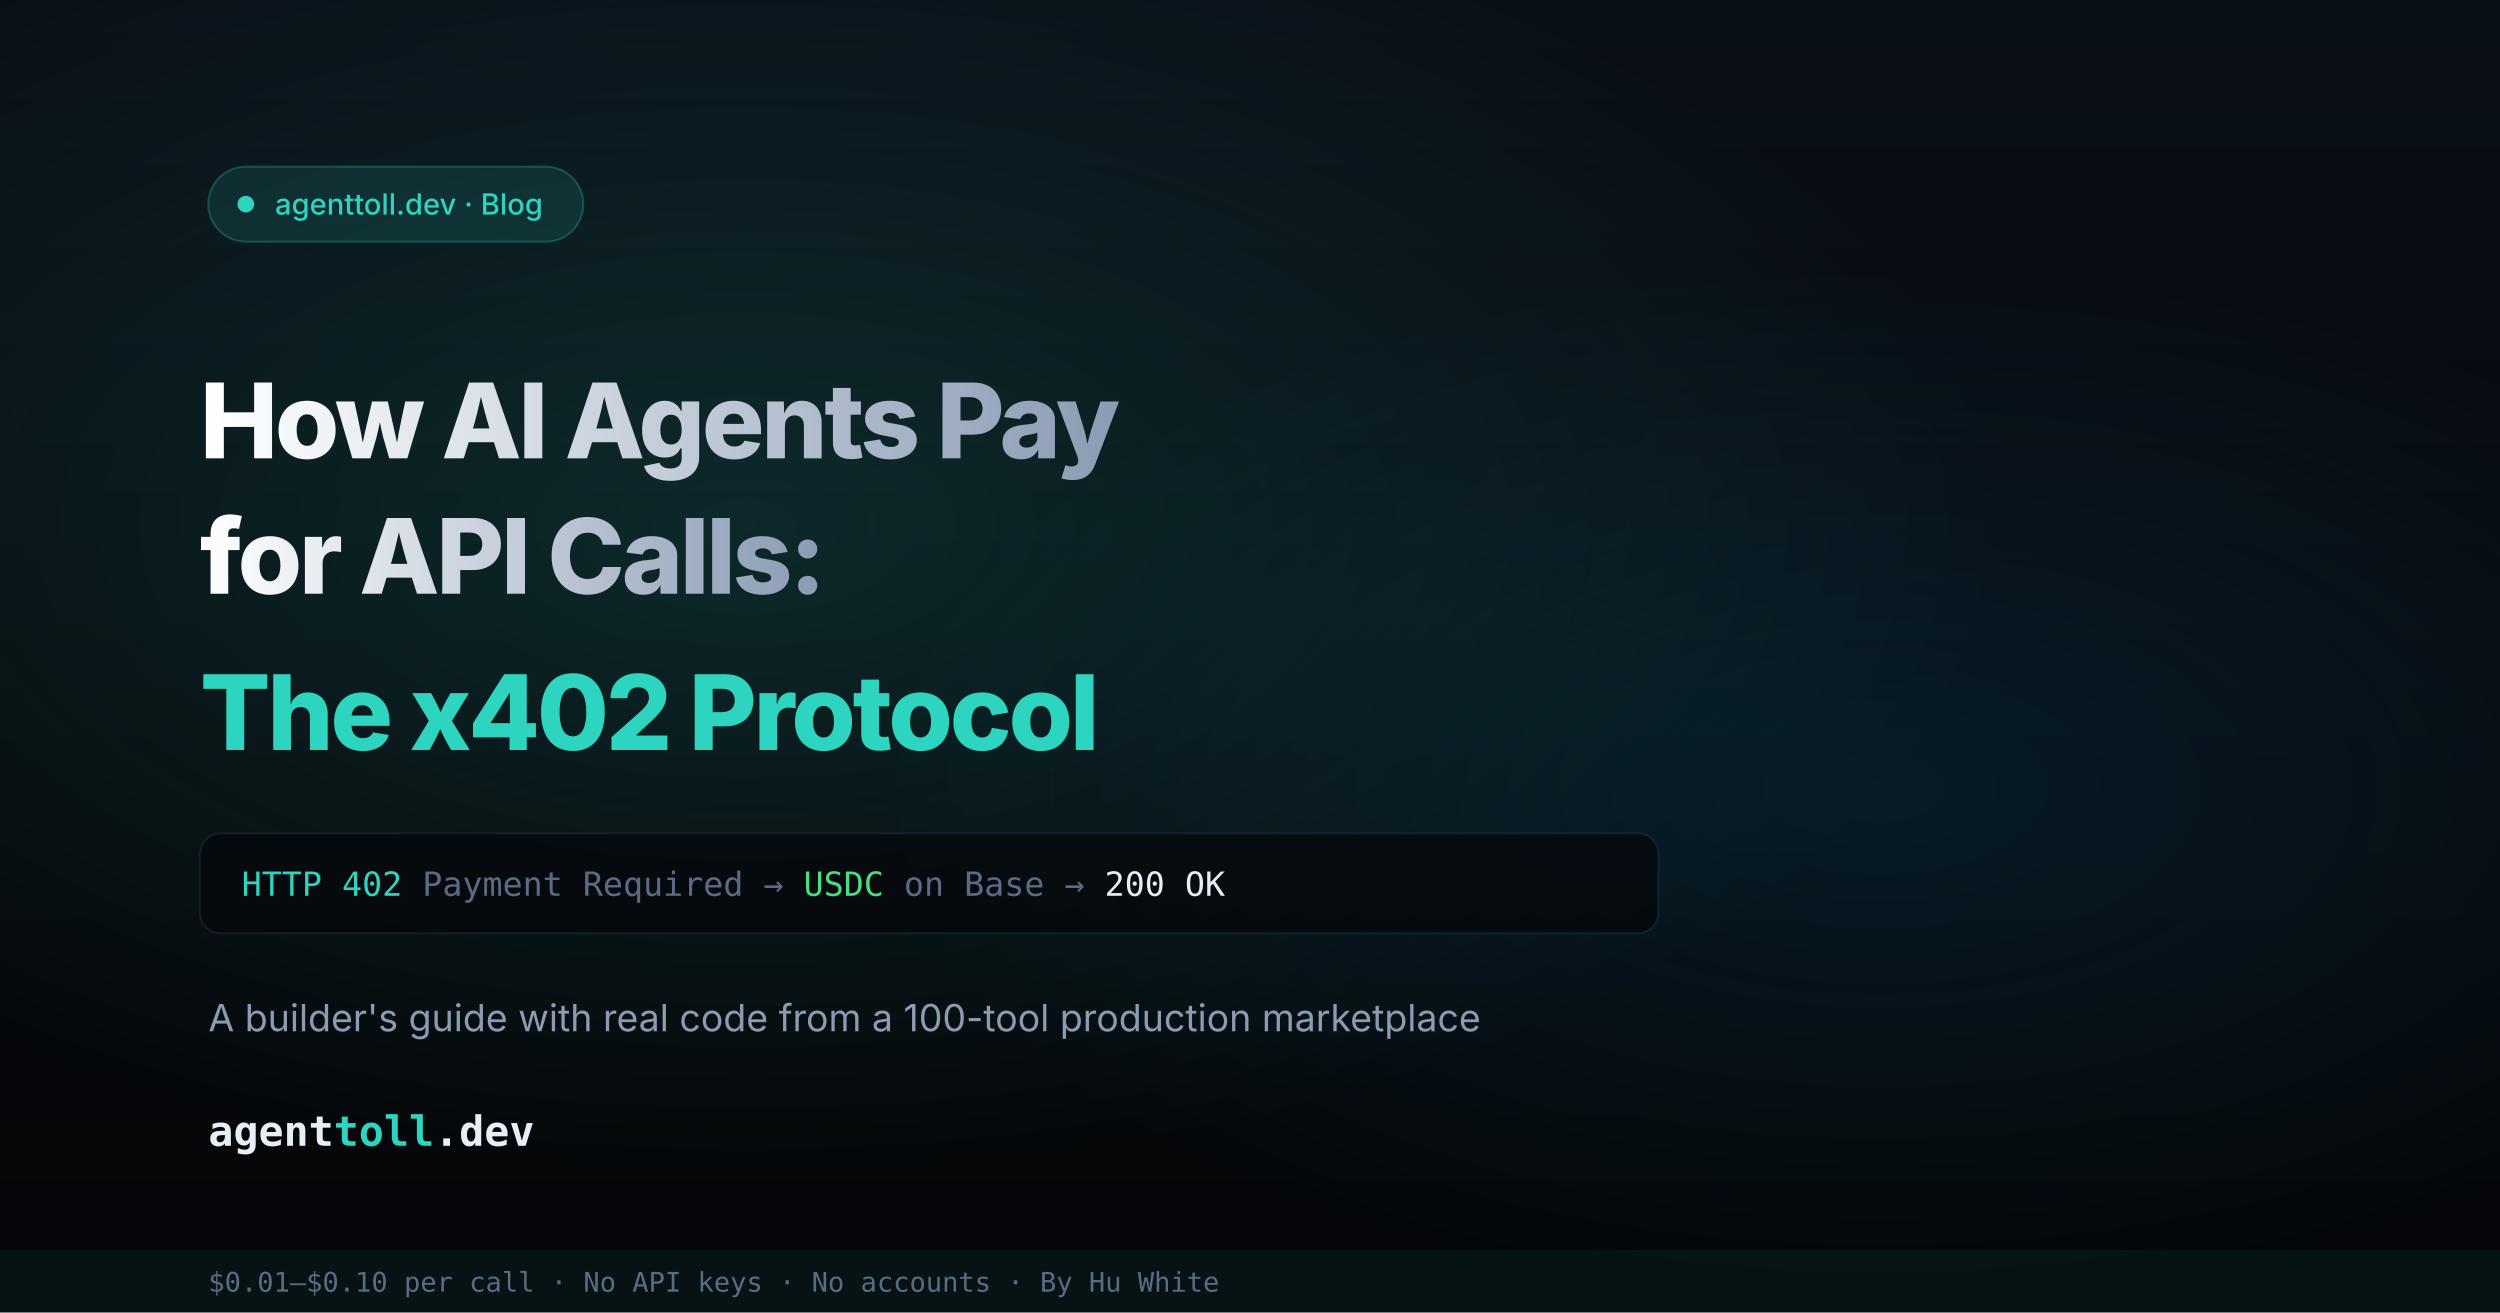
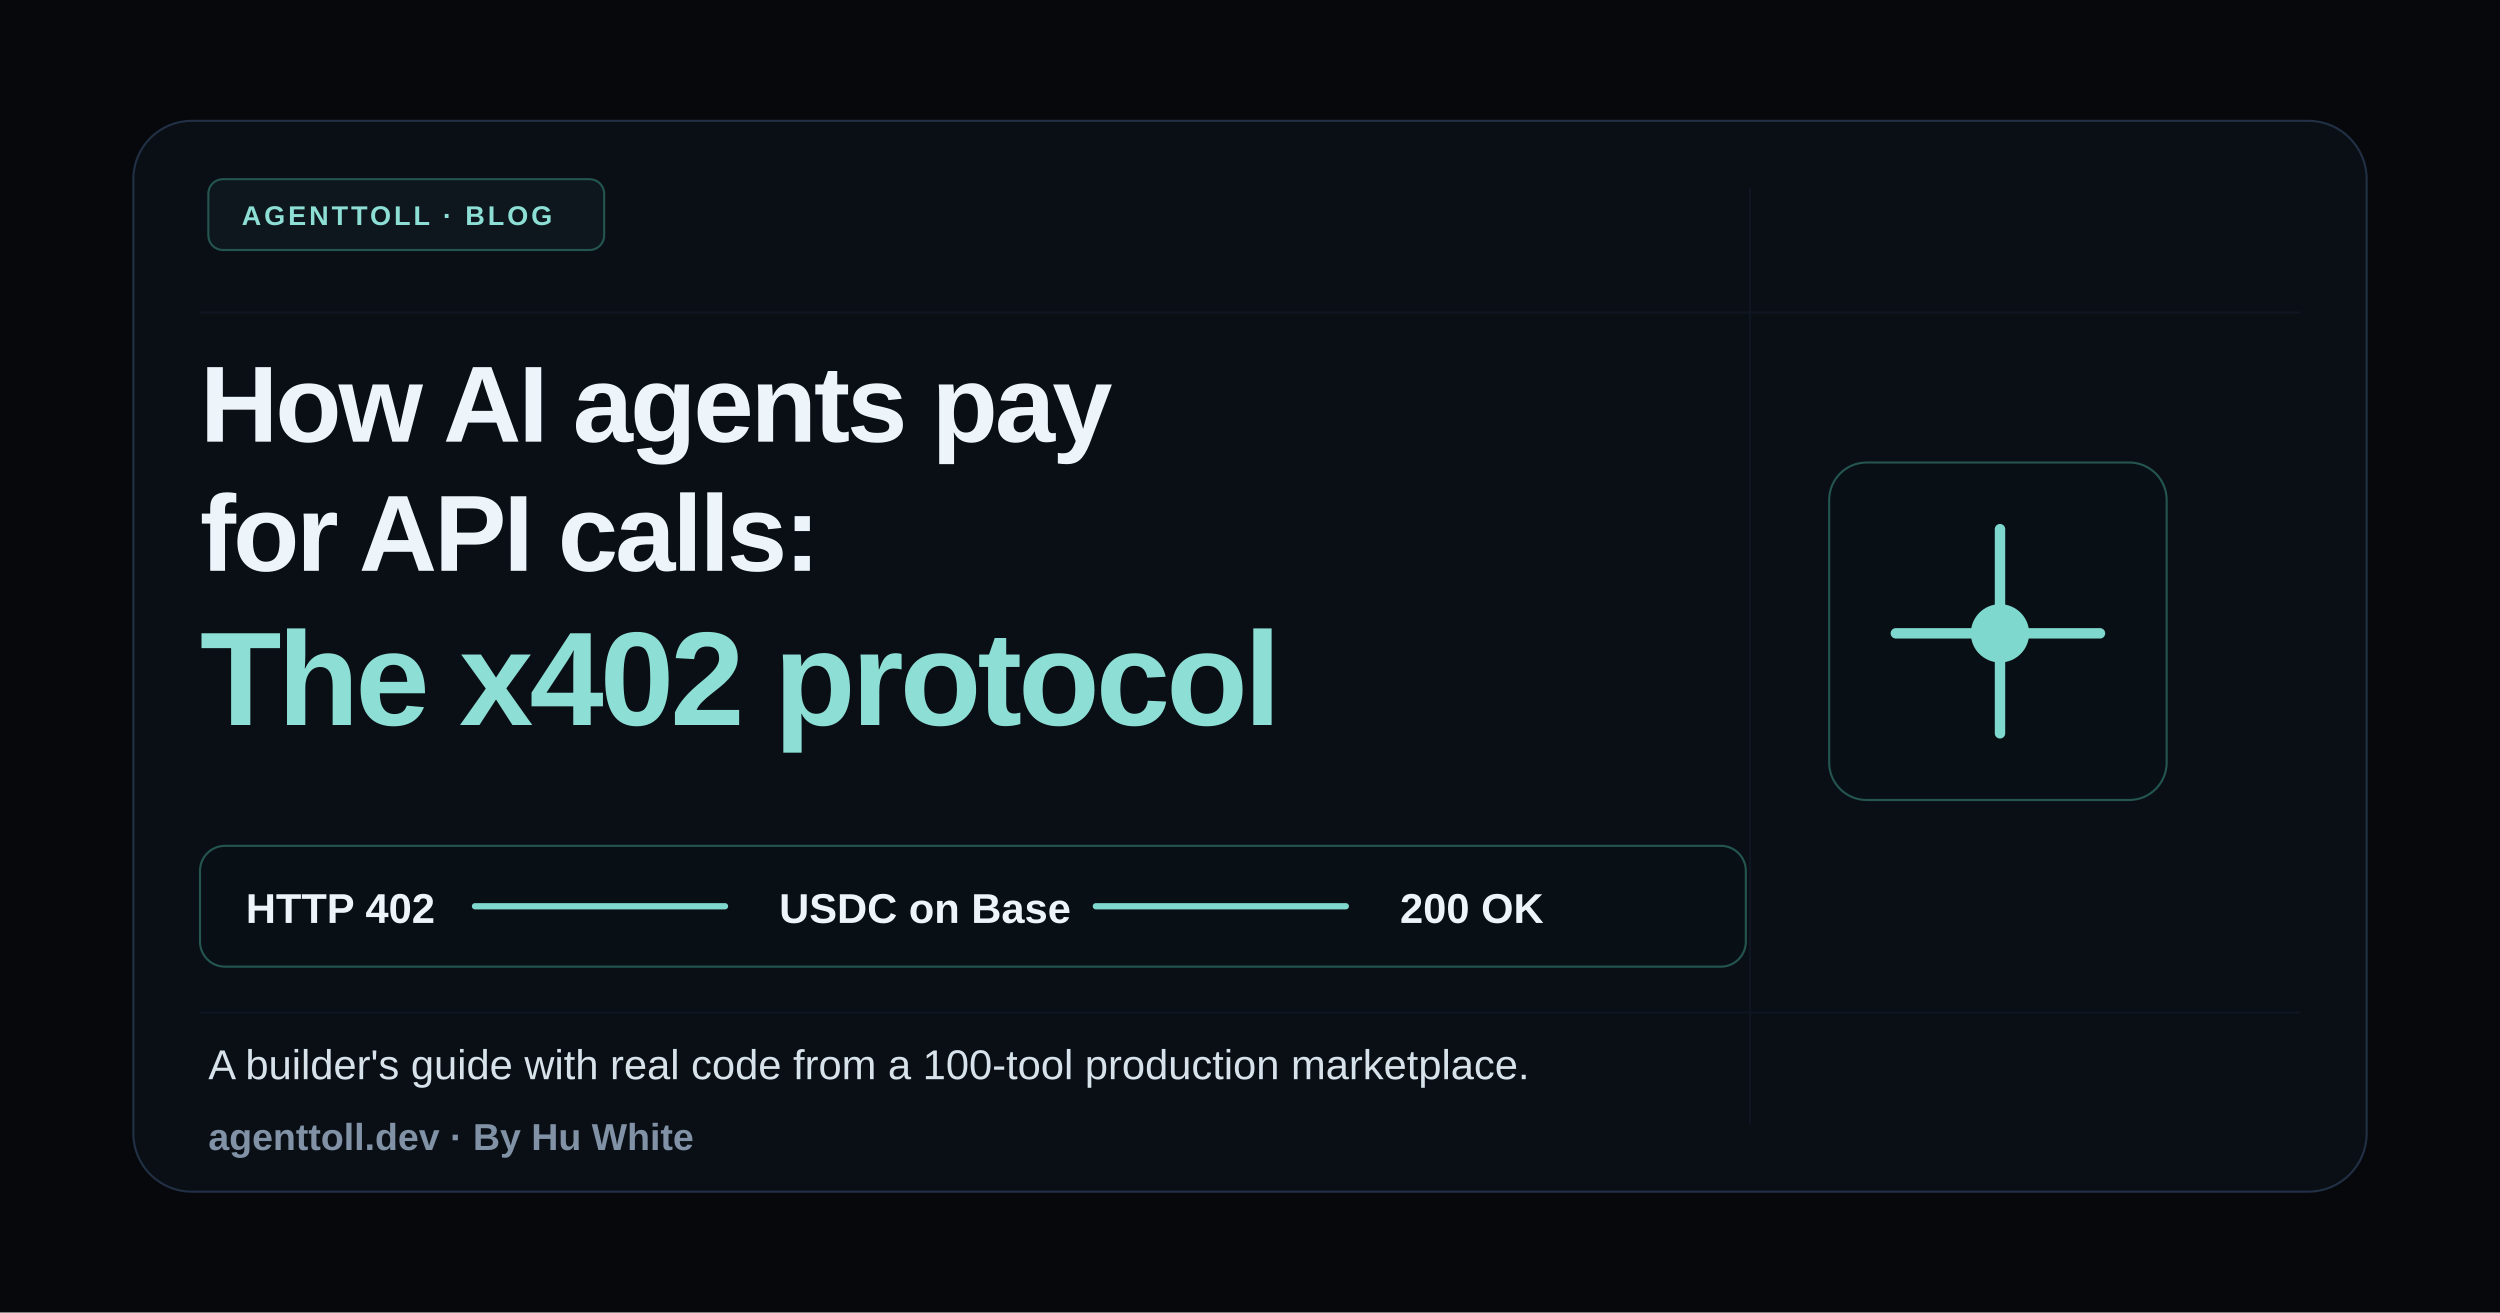
<svg xmlns="http://www.w3.org/2000/svg" width="1200" height="630" viewBox="0 0 1200 630">
-   <defs>
-     <linearGradient id="bg" x1="0" y1="0" x2="0" y2="1">
-       <stop offset="0%" stop-color="#0a1018" />
-       <stop offset="60%" stop-color="#06080c" />
-       <stop offset="100%" stop-color="#040608" />
-     </linearGradient>
-     <radialGradient id="glow1" cx="30%" cy="40%" r="50%">
-       <stop offset="0%" stop-color="#2dd4bf" stop-opacity="0.15" />
-       <stop offset="100%" stop-color="#2dd4bf" stop-opacity="0" />
-     </radialGradient>
-     <radialGradient id="glow2" cx="75%" cy="60%" r="40%">
-       <stop offset="0%" stop-color="#0ea5e9" stop-opacity="0.12" />
-       <stop offset="100%" stop-color="#0ea5e9" stop-opacity="0" />
-     </radialGradient>
-     <linearGradient id="chrome" x1="0" y1="0" x2="1" y2="0">
-       <stop offset="0%" stop-color="#ffffff" />
-       <stop offset="100%" stop-color="#8b9bb4" />
-     </linearGradient>
-   </defs>
-   <rect width="1200" height="630" fill="url(#bg)" />
-   <rect width="1200" height="630" fill="url(#glow1)" />
-   <rect width="1200" height="630" fill="url(#glow2)" />
-   <rect x="100" y="80" width="180" height="36" rx="18" fill="rgba(45,212,191,0.12)" stroke="rgba(45,212,191,0.25)" stroke-width="1" />
-   <circle cx="118" cy="98" r="4" fill="#2dd4bf" />
-   <text x="132" y="103" font-family="Inter, system-ui, sans-serif" font-size="14" font-weight="500" fill="#2dd4bf">agenttoll.dev · Blog</text>
-   <text x="96" y="220" font-family="Inter, system-ui, sans-serif" font-size="50" font-weight="800" fill="url(#chrome)" letter-spacing="-1.5">
-     How AI Agents Pay
-   </text>
-   <text x="96" y="285" font-family="Inter, system-ui, sans-serif" font-size="50" font-weight="800" fill="url(#chrome)" letter-spacing="-1.5">
-     for API Calls:
-   </text>
-   <text x="96" y="360" font-family="Inter, system-ui, sans-serif" font-size="50" font-weight="800" fill="#2dd4bf" letter-spacing="-1.5">
-     The x402 Protocol
-   </text>
-   <rect x="96" y="400" width="700" height="48" rx="10" fill="rgba(6,8,12,0.8)" stroke="rgba(56,78,112,0.25)" stroke-width="1" />
-   <text x="116" y="430" font-family="'JetBrains Mono', monospace" font-size="16" fill="#5a6b85">
-     <tspan fill="#2dd4bf">HTTP 402</tspan> Payment Required → <tspan fill="#4ade80">USDC</tspan> on Base → <tspan fill="#e8eef6">200 OK</tspan>
-   </text>
-   <text x="100" y="495" font-family="Inter, system-ui, sans-serif" font-size="18" fill="#8b9bb4">
-     A builder's guide with real code from a 100-tool production marketplace
-   </text>
-   <text x="100" y="550" font-family="'JetBrains Mono', monospace" font-size="20" font-weight="600" fill="#e8eef6">
-     agent<tspan fill="#2dd4bf">toll</tspan>.dev
-   </text>
-   <rect x="0" y="600" width="1200" height="30" fill="rgba(45,212,191,0.06)" />
-   <text x="100" y="620" font-family="'JetBrains Mono', monospace" font-size="13" fill="#5a6b85">
-     $0.01–$0.10 per call · No API keys · No accounts · By Hu White
-   </text>
+   <rect width="1200" height="630" fill="#06080c" />
+   <rect x="64" y="58" width="1072" height="514" rx="28" fill="#0a0f16" stroke="#213044" stroke-width="1" />
+   <g opacity="0.38" stroke="#182233" stroke-width="1">
+     <path d="M96 150H1104" />
+     <path d="M96 486H1104" />
+     <path d="M840 90V540" />
+   </g>
+   <g transform="translate(100 86)">
+     <rect x="0" y="0" width="190" height="34" rx="7" fill="#0d171d" stroke="#24564f" />
+     <text x="16" y="22" font-family="Arial, Helvetica, sans-serif" font-size="13" font-weight="700" letter-spacing="1.4" fill="#8ddfd5">AGENTTOLL · BLOG</text>
+   </g>
+   <text x="96" y="212" font-family="Arial, Helvetica, sans-serif" font-size="52" font-weight="800" letter-spacing="-1.4" fill="#edf5fb">How AI agents pay</text>
+   <text x="96" y="274" font-family="Arial, Helvetica, sans-serif" font-size="52" font-weight="800" letter-spacing="-1.4" fill="#edf5fb">for API calls:</text>
+   <text x="96" y="348" font-family="Arial, Helvetica, sans-serif" font-size="64" font-weight="800" letter-spacing="-1.8" fill="#8ddfd5">The x402 protocol</text>
+   <g transform="translate(96 406)">
+     <rect x="0" y="0" width="742" height="58" rx="12" fill="#081015" stroke="#24564f" />
+     <text x="22" y="37" font-family="Arial, Helvetica, sans-serif" font-size="20" font-weight="700" fill="#edf5fb">HTTP 402</text>
+     <path d="M132 29H252" stroke="#7fd8ce" stroke-width="3" stroke-linecap="round" />
+     <text x="278" y="37" font-family="Arial, Helvetica, sans-serif" font-size="20" font-weight="700" fill="#edf5fb">USDC on Base</text>
+     <path d="M430 29H550" stroke="#7fd8ce" stroke-width="3" stroke-linecap="round" />
+     <text x="576" y="37" font-family="Arial, Helvetica, sans-serif" font-size="20" font-weight="700" fill="#edf5fb">200 OK</text>
+   </g>
+   <text x="100" y="518" font-family="Arial, Helvetica, sans-serif" font-size="20" fill="#d7e2ea">A builder's guide with real code from a 100-tool production marketplace.</text>
+   <text x="100" y="552" font-family="Arial, Helvetica, sans-serif" font-size="18" font-weight="700" fill="#8192a6">agenttoll.dev · By Hu White</text>
+   <g transform="translate(878 222)">
+     <rect x="0" y="0" width="162" height="162" rx="18" fill="#081015" stroke="#24564f" />
+     <path d="M32 82H130M82 32V130" stroke="#7fd8ce" stroke-width="5" stroke-linecap="round" />
+     <circle cx="82" cy="82" r="14" fill="#7fd8ce" />
+   </g>
</svg>
